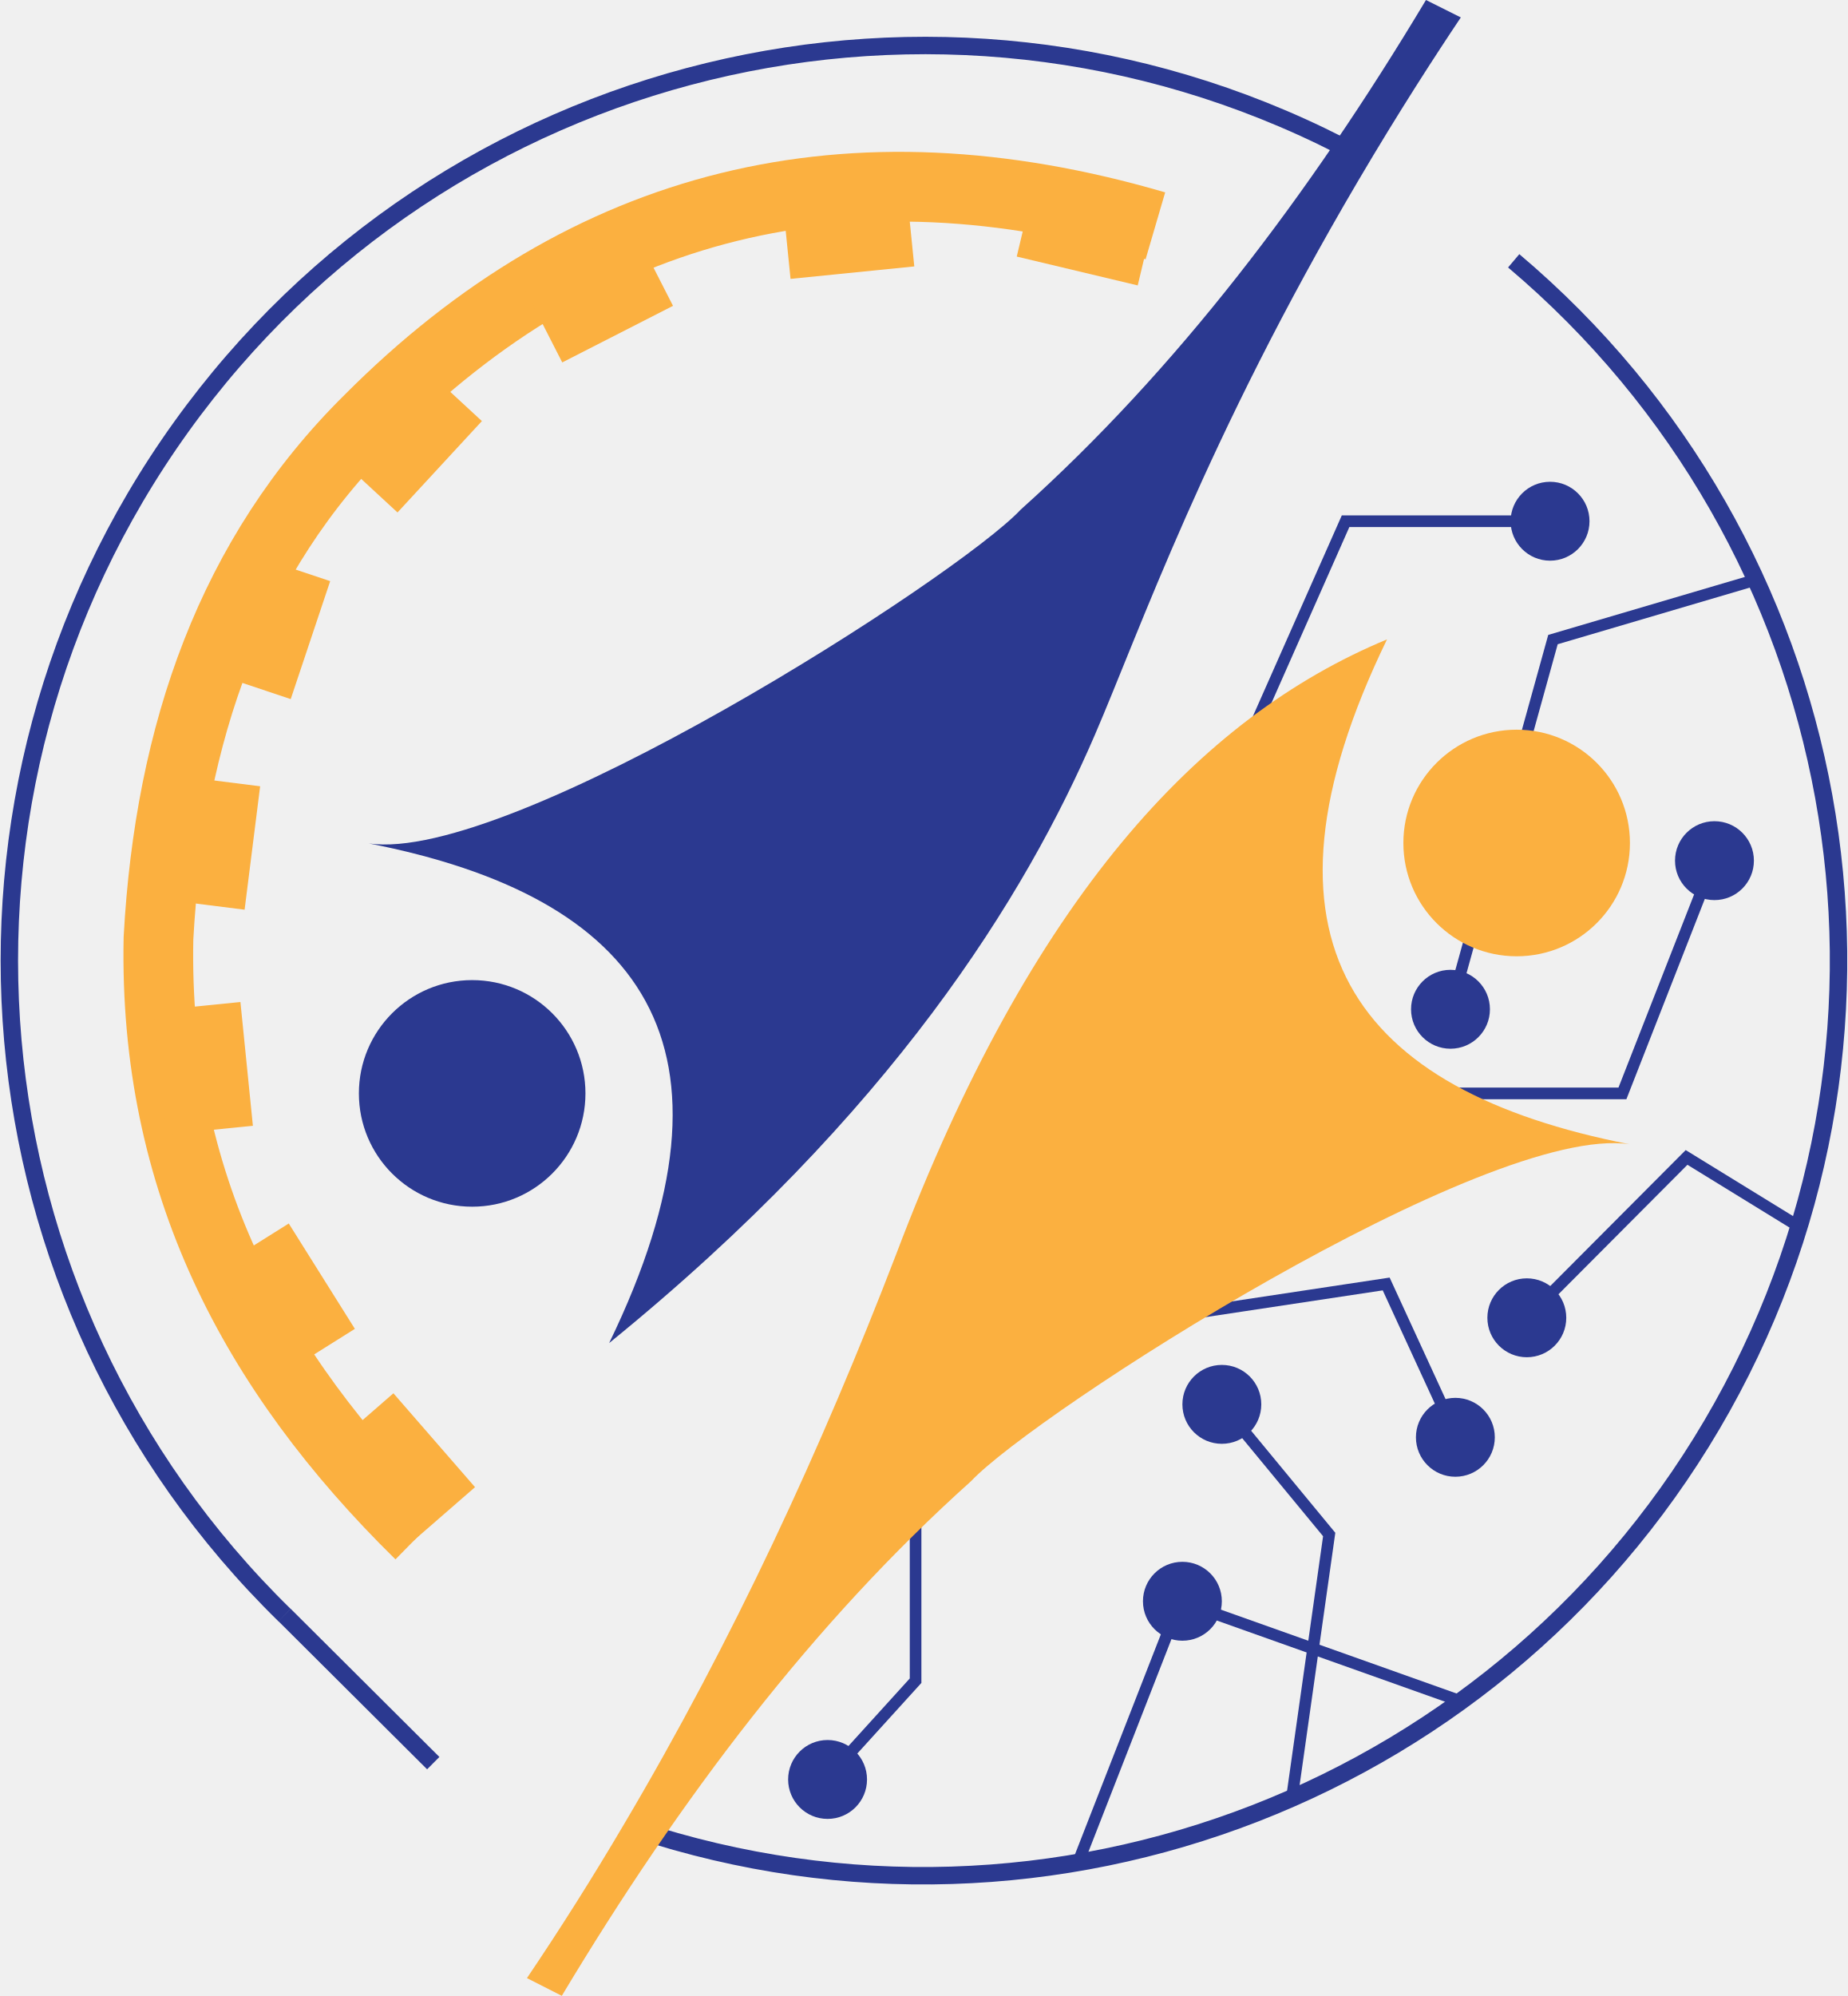
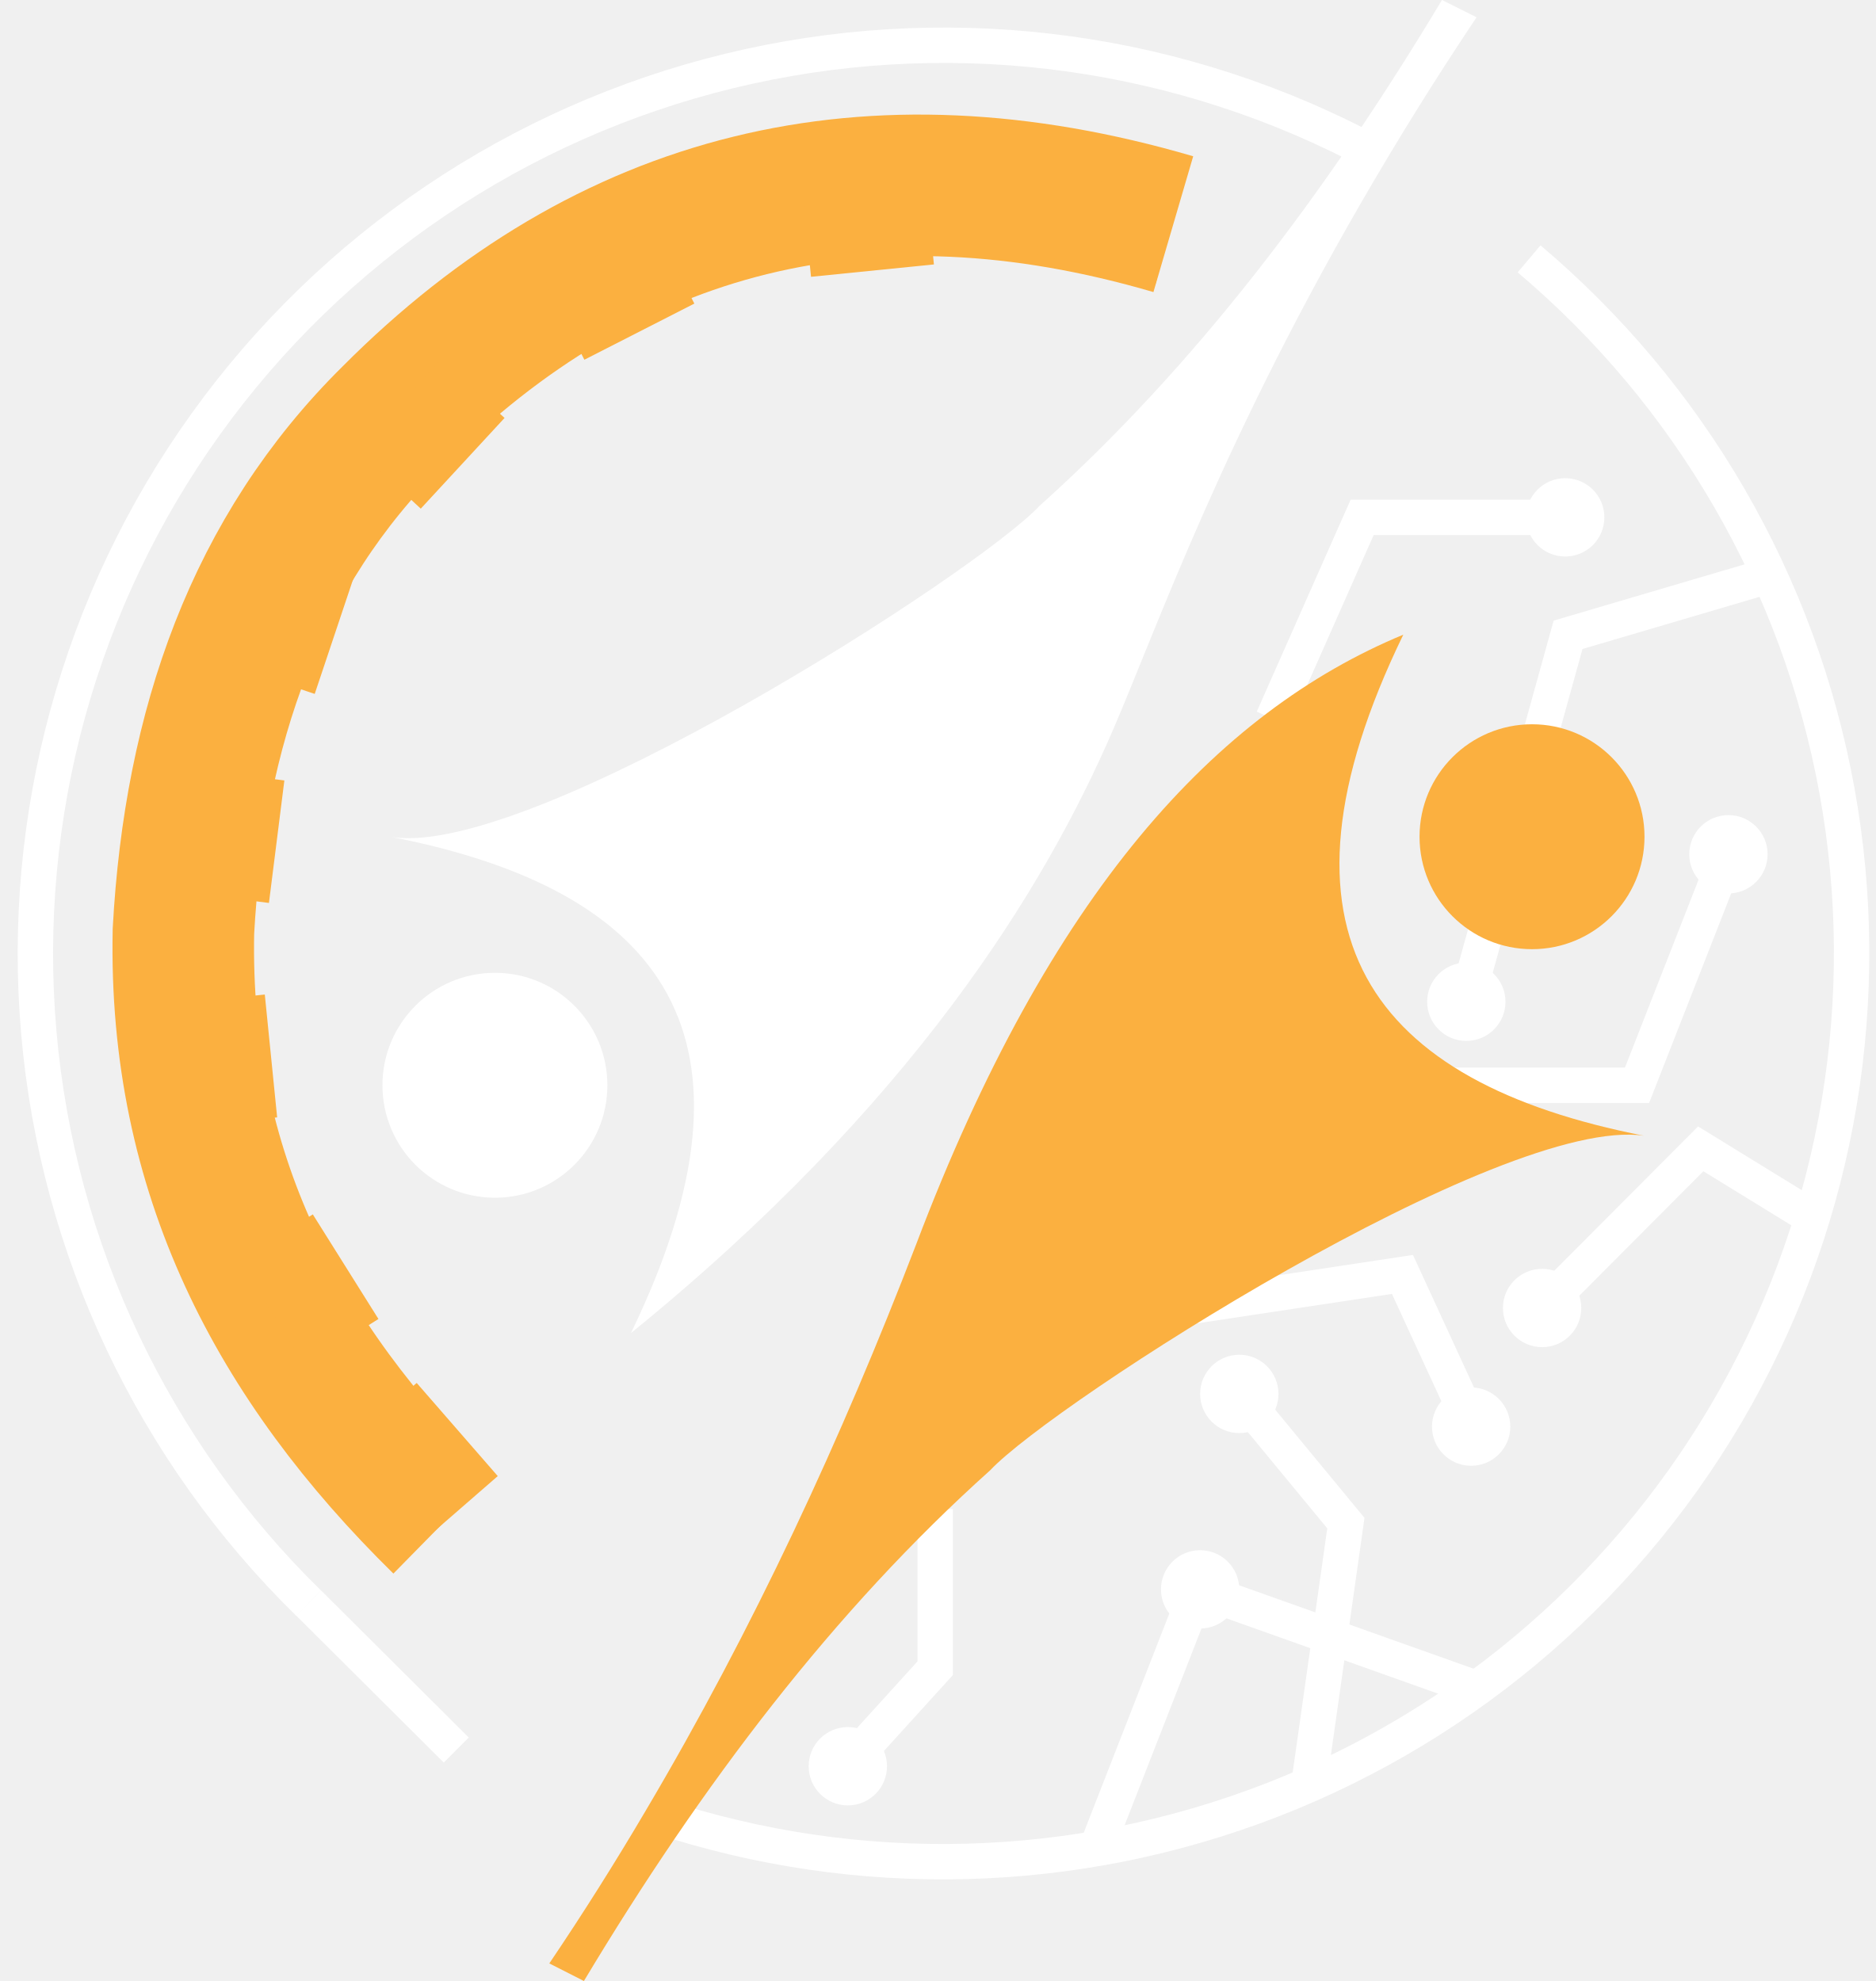
- <svg xmlns="http://www.w3.org/2000/svg" viewBox="0 0 318 343.54">
-   <defs>
-     <style>.cls-1,.cls-2,.cls-5{fill:none;stroke-miterlimit:10;}.cls-1,.cls-5{stroke:#2b3990;}.cls-1{stroke-width:3px;}.cls-2{stroke:#fbb040;stroke-width:12px;}.cls-3{fill:#fbb040;}.cls-4{fill:#2b3990;}.cls-5{stroke-width:2px;}</style>
-   </defs>
-   <g id="Layer_2" data-name="Layer 2">
-     <g id="Layer_1-2" data-name="Layer 1">
-       <path class="cls-1" d="M49,278A157.53,157.53,0,0,1,230.63,25" />
-       <path class="cls-2" d="M198.89,38.87Q119.8,15.71,63.56,72.2c-23.7,23.41-34.35,54-36.28,89.29-.84,41.8,16.33,74.46,45,102.62" />
-       <rect class="cls-3" x="176.47" y="31.85" width="21.41" height="15" transform="translate(14.23 -42.34) rotate(13.41)" />
-       <rect class="cls-3" x="135.28" y="31.97" width="21.41" height="15" transform="translate(-3.22 14.82) rotate(-5.75)" />
-       <rect class="cls-3" x="92.2" y="43.34" width="21.41" height="15" transform="translate(-11.86 52.37) rotate(-27.06)" />
-       <rect class="cls-3" x="59.48" y="67.74" width="21.41" height="15" transform="translate(-32.71 75.75) rotate(-47.27)" />
-       <rect class="cls-3" x="35.62" y="100.3" width="21.41" height="15" transform="translate(-70.6 117.52) rotate(-71.5)" />
-       <rect class="cls-3" x="25.3" y="137.52" width="21.41" height="15" transform="translate(-112.38 162.61) rotate(-82.82)" />
-       <rect class="cls-3" x="24.3" y="176.36" width="21.41" height="15" transform="translate(-144.43 237.11) rotate(-95.75)" />
-       <rect class="cls-3" x="38.36" y="216.16" width="21.41" height="15" transform="translate(-114.32 384.08) rotate(-122.11)" />
-       <rect class="cls-3" x="58.38" y="245.3" width="21.41" height="15" transform="translate(-76.34 470.82) rotate(-131.01)" />
-       <circle class="cls-4" cx="81.28" cy="188.19" r="19.5" />
-       <path class="cls-1" d="M260.57,44.89a157.55,157.55,0,0,1-151,270" />
-       <line class="cls-1" x1="74.58" y1="303.46" x2="48.98" y2="277.96" />
-       <polyline class="cls-5" points="302.27 99.78 267.33 110.08 249.69 173.71" />
-       <polyline class="cls-5" points="216.16 124.65 231.63 89.71 266.83 89.71" />
-       <polyline class="cls-5" points="247.43 188.19 279.29 188.19 295.23 147.48" />
-       <polyline class="cls-5" points="309.71 211.13 290.33 199.21 262.83 226.81" />
-       <polyline class="cls-5" points="200.68 226.72 238.62 220.99 252.03 250.13" />
-       <polyline class="cls-5" points="222.39 309.48 228.81 264.11 210.33 241.71" />
-       <polyline class="cls-5" points="251.45 292.79 203.13 275.6 185.59 320.52" />
-       <polyline class="cls-5" points="157.61 261.67 157.61 289.27 141.48 307.04" />
-       <circle class="cls-4" cx="210.33" cy="241.71" r="6.79" />
-       <circle class="cls-3" cx="261.08" cy="145.09" r="19.5" />
-       <path class="cls-4" d="M63.47,145.16c24.4,3.63,101.41-45.87,112.25-57.46,26.74-24,49.52-53.93,69.75-87.7l6,3c-4.29,6.4-10.59,16.09-17.69,28.15-26.1,44.34-37.68,77.65-45.29,95.29-11.92,27.68-34.88,65.13-83.63,104.72C129.8,179.73,110.42,154.34,63.47,145.16Z" />
-       <path class="cls-3" d="M280.51,196.94c-24.64-3.66-102.41,46.33-113.36,58-27,24.21-50,54.46-70.44,88.57l-6-3.05q8.77-13,16.66-26.4c18.79-31.75,34-64.65,46.93-98.27,23.13-61.07,52.07-92.3,84.46-105.74C213.53,162,233.09,187.67,280.51,196.94Z" />
-       <circle class="cls-4" cx="203.54" cy="275.6" r="6.79" />
-       <circle class="cls-4" cx="250.53" cy="247.38" r="6.79" />
-       <circle class="cls-4" cx="262.83" cy="226.81" r="6.79" />
-       <circle class="cls-4" cx="142.46" cy="306.27" r="6.79" />
-       <circle class="cls-4" cx="249.69" cy="173.71" r="6.79" />
-       <circle class="cls-4" cx="295.13" cy="148.13" r="6.79" />
-       <circle class="cls-4" cx="266.83" cy="89.71" r="6.79" />
-     </g>
-   </g>
+ <svg xmlns="http://www.w3.org/2000/svg" width="53" height="56" viewBox="0 0 53 56" fill="none">
+   <path d="M8.725 45.32C4.336 41.028 1.63 35.306 1.097 29.19C0.564 23.075 2.239 16.97 5.819 11.983C9.399 6.997 14.647 3.457 20.612 2.006C26.577 0.556 32.865 1.29 38.335 4.076" stroke="white" stroke-miterlimit="10" />
+   <path d="M33.161 6.337C24.565 3.82 17.211 5.631 11.099 11.77C7.235 15.586 5.499 20.573 5.184 26.326C5.047 33.141 7.847 38.465 12.52 43.056" stroke="#FBB040" stroke-width="4" stroke-miterlimit="10" />
+   <path d="M33.232 5.63L29.837 4.82L29.27 7.199L32.665 8.008L33.232 5.63Z" fill="#FBB040" />
+   <path d="M26.15 5.042L22.677 5.392L22.922 7.825L26.395 7.475L26.15 5.042Z" fill="#FBB040" />
+   <path d="M18.512 6.404L15.403 7.992L16.516 10.169L19.624 8.582L18.512 6.404Z" fill="#FBB040" />
+   <path d="M12.464 10.156L10.096 12.72L11.892 14.379L14.26 11.815L12.464 10.156Z" fill="#FBB040" />
+   <path d="M7.684 15.53L6.576 18.84L8.895 19.616L10.003 16.306L7.684 15.53Z" fill="#FBB040" />
+   <path d="M5.611 21.756L5.175 25.219L7.601 25.525L8.037 22.062L5.611 21.756Z" fill="#FBB040" />
+   <path d="M5.051 28.36L5.4 31.832L7.833 31.587L7.484 28.114L5.051 28.36Z" fill="#FBB040" />
+   <path d="M6.77 35.629L8.625 38.585L10.696 37.286L8.841 34.329L6.77 35.629Z" fill="#FBB040" />
+   <path d="M9.932 40.698L12.223 43.332L14.068 41.727L11.777 39.094L9.932 40.698Z" fill="#FBB040" />
+   <path d="M13.988 33.858C15.743 33.858 17.166 32.435 17.166 30.679C17.166 28.924 15.743 27.5 13.988 27.5C12.232 27.5 10.809 28.924 10.809 30.679C10.809 32.435 12.232 33.858 13.988 33.858Z" fill="white" />
+   <path d="M43.216 7.318C47.774 11.166 50.85 16.48 51.917 22.349C52.984 28.217 51.975 34.274 49.064 39.48C46.152 44.686 41.52 48.716 35.961 50.879C30.402 53.042 24.264 53.203 18.6 51.334" stroke="white" stroke-miterlimit="10" />
+   <path d="M12.895 49.471L8.722 45.314" stroke="white" stroke-miterlimit="10" />
+   <path d="M50.014 16.266L44.318 17.945L41.442 28.319" stroke="white" stroke-miterlimit="10" />
+   <path d="M35.976 20.321L38.498 14.625H44.236" stroke="white" stroke-miterlimit="10" />
+   <path d="M41.073 30.679H46.267L48.866 24.043" stroke="white" stroke-miterlimit="10" />
+   <path d="M51.227 34.419L48.067 32.476L43.584 36.975" stroke="white" stroke-miterlimit="10" />
+   <path d="M33.452 36.961L39.637 36.026L41.824 40.777" stroke="white" stroke-miterlimit="10" />
+   <path d="M36.991 50.452L38.038 43.056L35.025 39.404" stroke="white" stroke-miterlimit="10" />
+   <path d="M41.729 47.732L33.852 44.929L30.992 52.252" stroke="white" stroke-miterlimit="10" />
+   <path d="M26.431 42.658V47.158L23.802 50.054" stroke="white" stroke-miterlimit="10" />
+   <path d="M35.026 40.511C35.637 40.511 36.133 40.015 36.133 39.404C36.133 38.793 35.637 38.297 35.026 38.297C34.414 38.297 33.919 38.793 33.919 39.404C33.919 40.015 34.414 40.511 35.026 40.511Z" fill="white" />
+   <path d="M43.299 26.832C45.055 26.832 46.478 25.409 46.478 23.653C46.478 21.897 45.055 20.474 43.299 20.474C41.543 20.474 40.12 21.897 40.12 23.653C40.12 25.409 41.543 26.832 43.299 26.832Z" fill="#FBB040" />
+   <path d="M11.084 23.664C15.062 24.256 27.616 16.186 29.383 14.297C33.743 10.385 37.456 5.505 40.754 0L41.732 0.489C41.033 1.532 40.006 3.112 38.849 5.078C34.594 12.307 32.706 17.737 31.465 20.613C29.522 25.125 25.779 31.23 17.832 37.684C21.897 29.3 18.738 25.161 11.084 23.664Z" fill="white" />
+   <path d="M46.467 32.106C42.45 31.509 29.772 39.659 27.987 41.561C23.585 45.508 19.836 50.439 16.503 56L15.525 55.503C16.479 54.09 17.384 52.655 18.241 51.199C21.305 46.023 23.784 40.66 25.892 35.179C29.663 25.223 34.381 20.132 39.661 17.941C35.548 26.41 38.737 30.595 46.467 32.106Z" fill="#FBB040" />
+   <path d="M33.918 46.036C34.53 46.036 35.025 45.541 35.025 44.929C35.025 44.318 34.53 43.822 33.918 43.822C33.307 43.822 32.812 44.318 32.812 44.929C32.812 45.541 33.307 46.036 33.918 46.036Z" fill="white" />
+   <path d="M41.579 41.435C42.19 41.435 42.685 40.94 42.685 40.329C42.685 39.717 42.19 39.222 41.579 39.222C40.967 39.222 40.472 39.717 40.472 40.329C40.472 40.94 40.967 41.435 41.579 41.435Z" fill="white" />
+   <path d="M43.584 38.082C44.196 38.082 44.691 37.586 44.691 36.975C44.691 36.364 44.196 35.868 43.584 35.868C42.973 35.868 42.477 36.364 42.477 36.975C42.477 37.586 42.973 38.082 43.584 38.082Z" fill="white" />
+   <path d="M23.962 51.036C24.573 51.036 25.069 50.541 25.069 49.929C25.069 49.318 24.573 48.822 23.962 48.822C23.35 48.822 22.855 49.318 22.855 49.929C22.855 50.541 23.35 51.036 23.962 51.036Z" fill="white" />
+   <path d="M41.442 29.425C42.053 29.425 42.549 28.93 42.549 28.319C42.549 27.707 42.053 27.212 41.442 27.212C40.831 27.212 40.335 27.707 40.335 28.319C40.335 28.93 40.831 29.425 41.442 29.425Z" fill="white" />
+   <path d="M48.85 25.256C49.461 25.256 49.957 24.76 49.957 24.149C49.957 23.537 49.461 23.042 48.85 23.042C48.239 23.042 47.743 23.537 47.743 24.149C47.743 24.76 48.239 25.256 48.85 25.256Z" fill="white" />
+   <path d="M44.237 15.732C44.848 15.732 45.344 15.236 45.344 14.625C45.344 14.013 44.848 13.518 44.237 13.518C43.626 13.518 43.13 14.013 43.13 14.625C43.13 15.236 43.626 15.732 44.237 15.732Z" fill="white" />
</svg>
